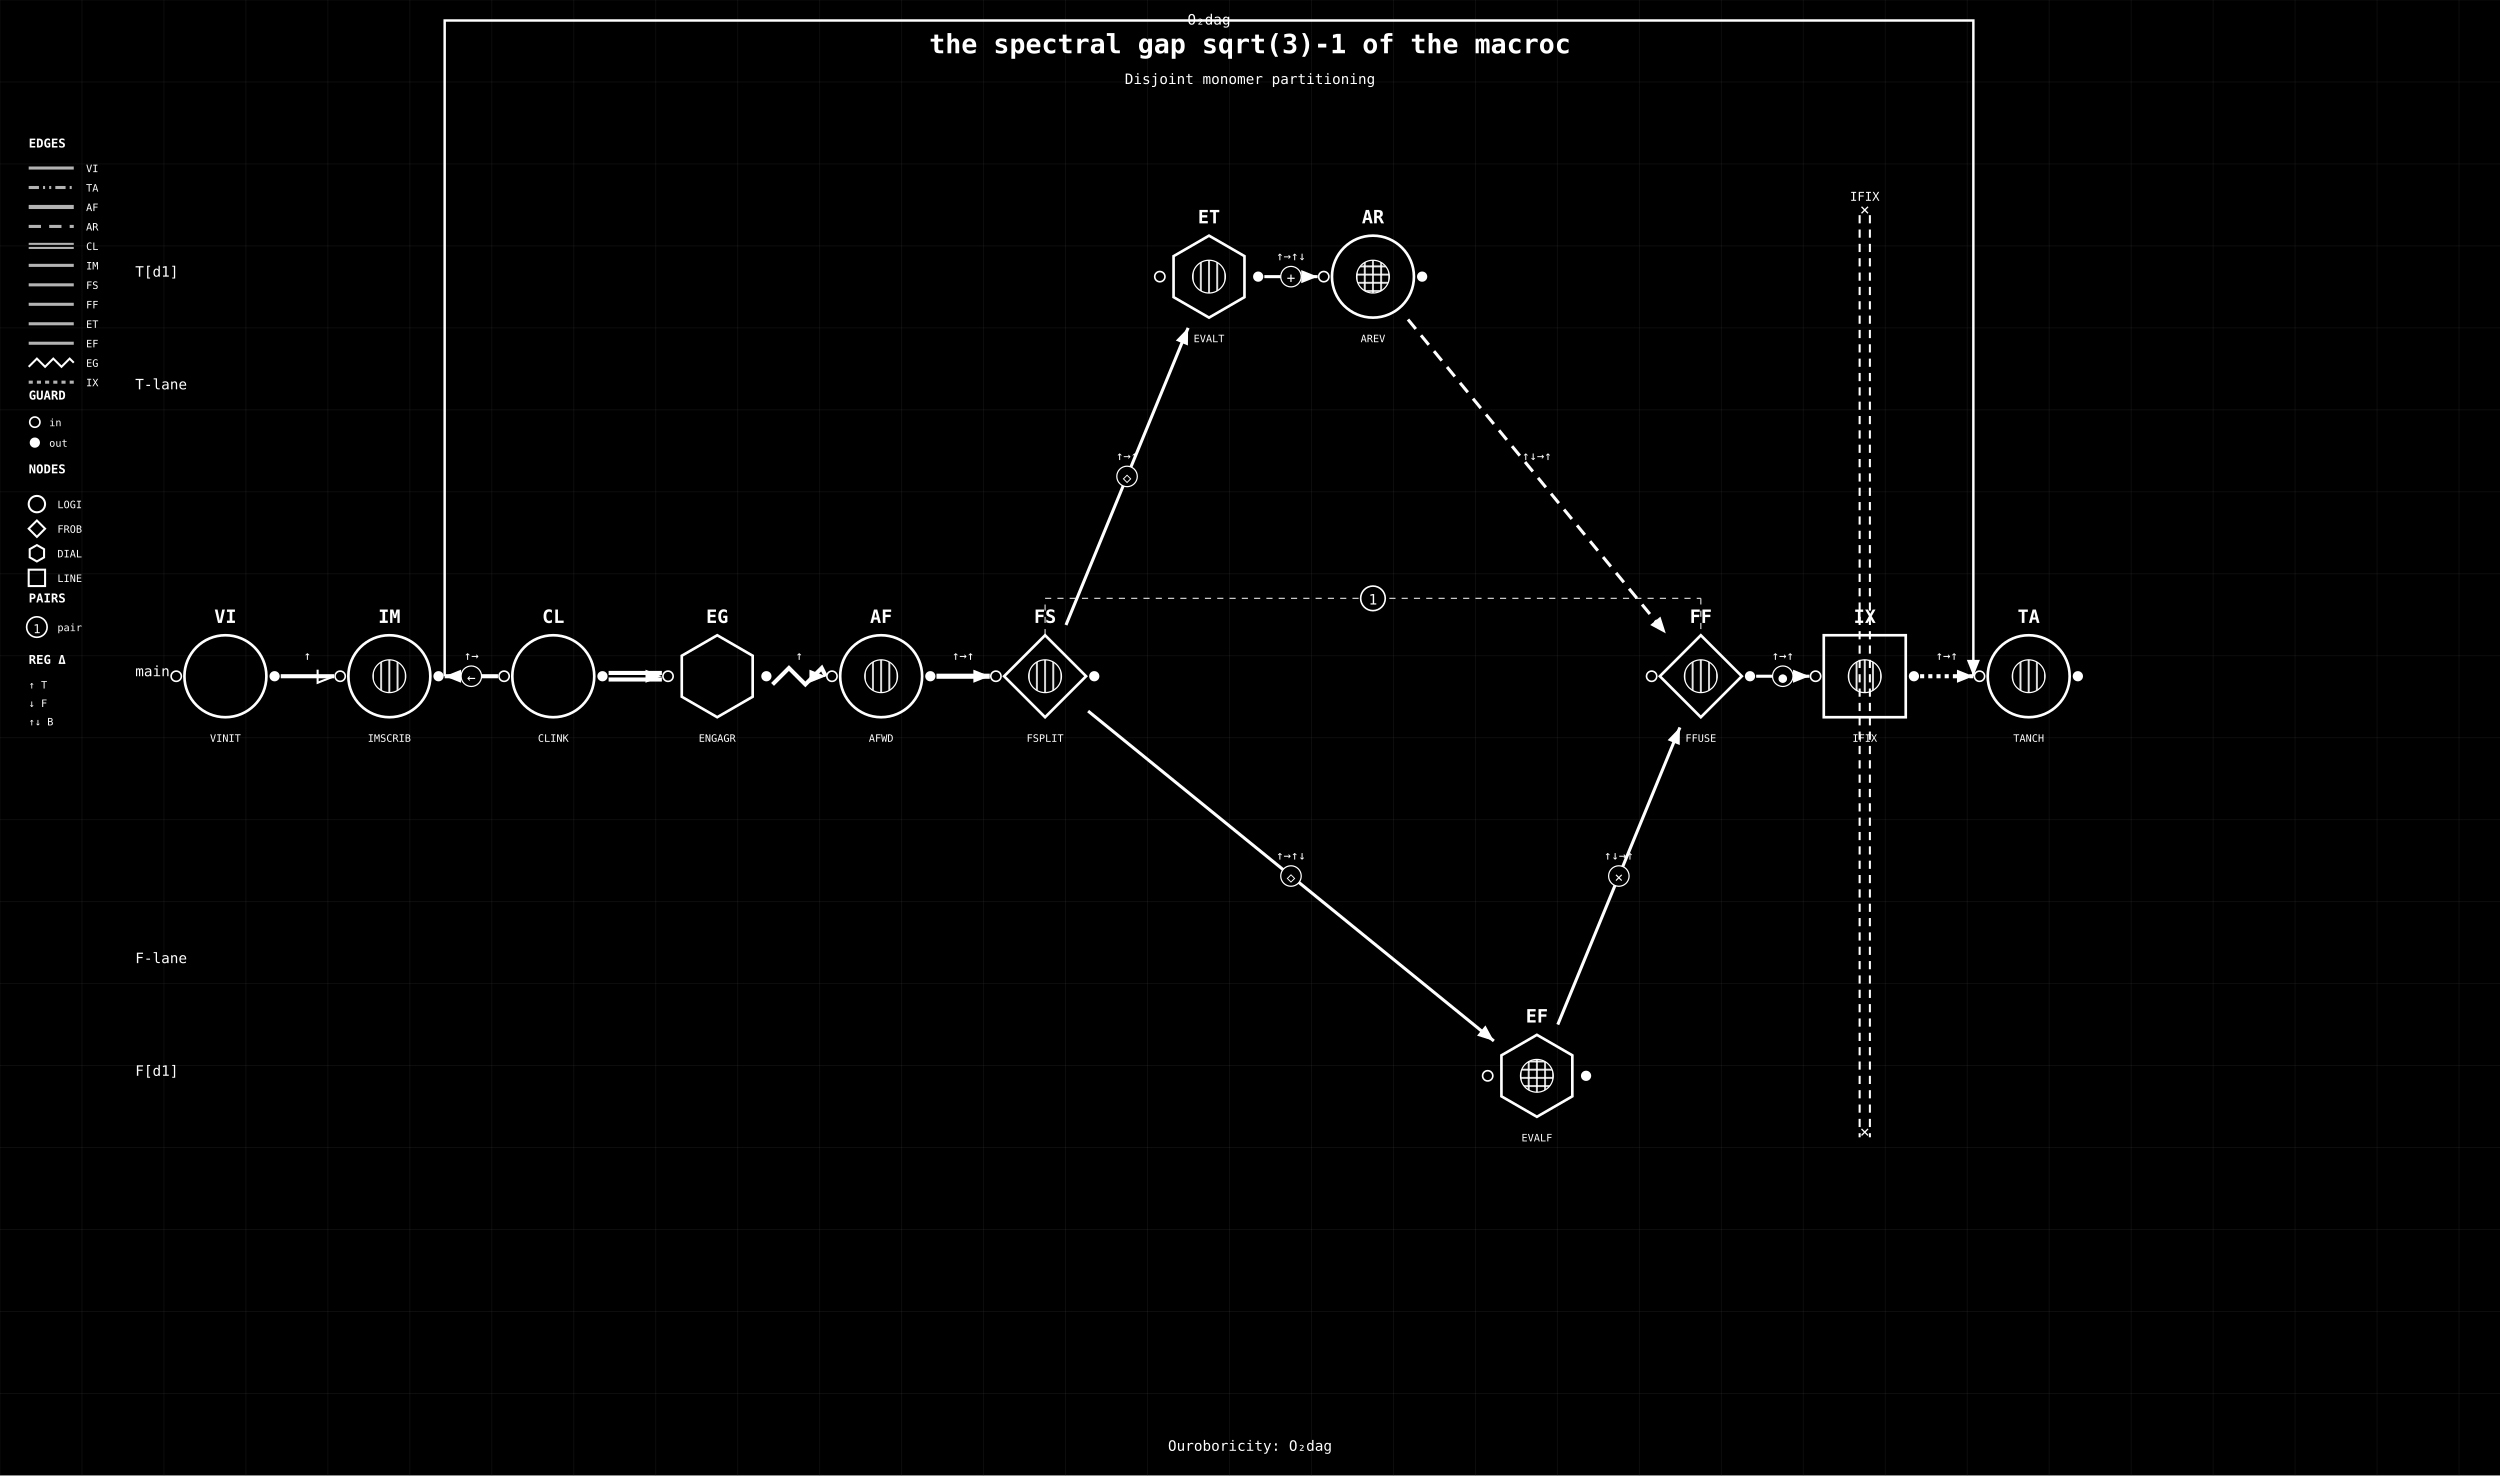
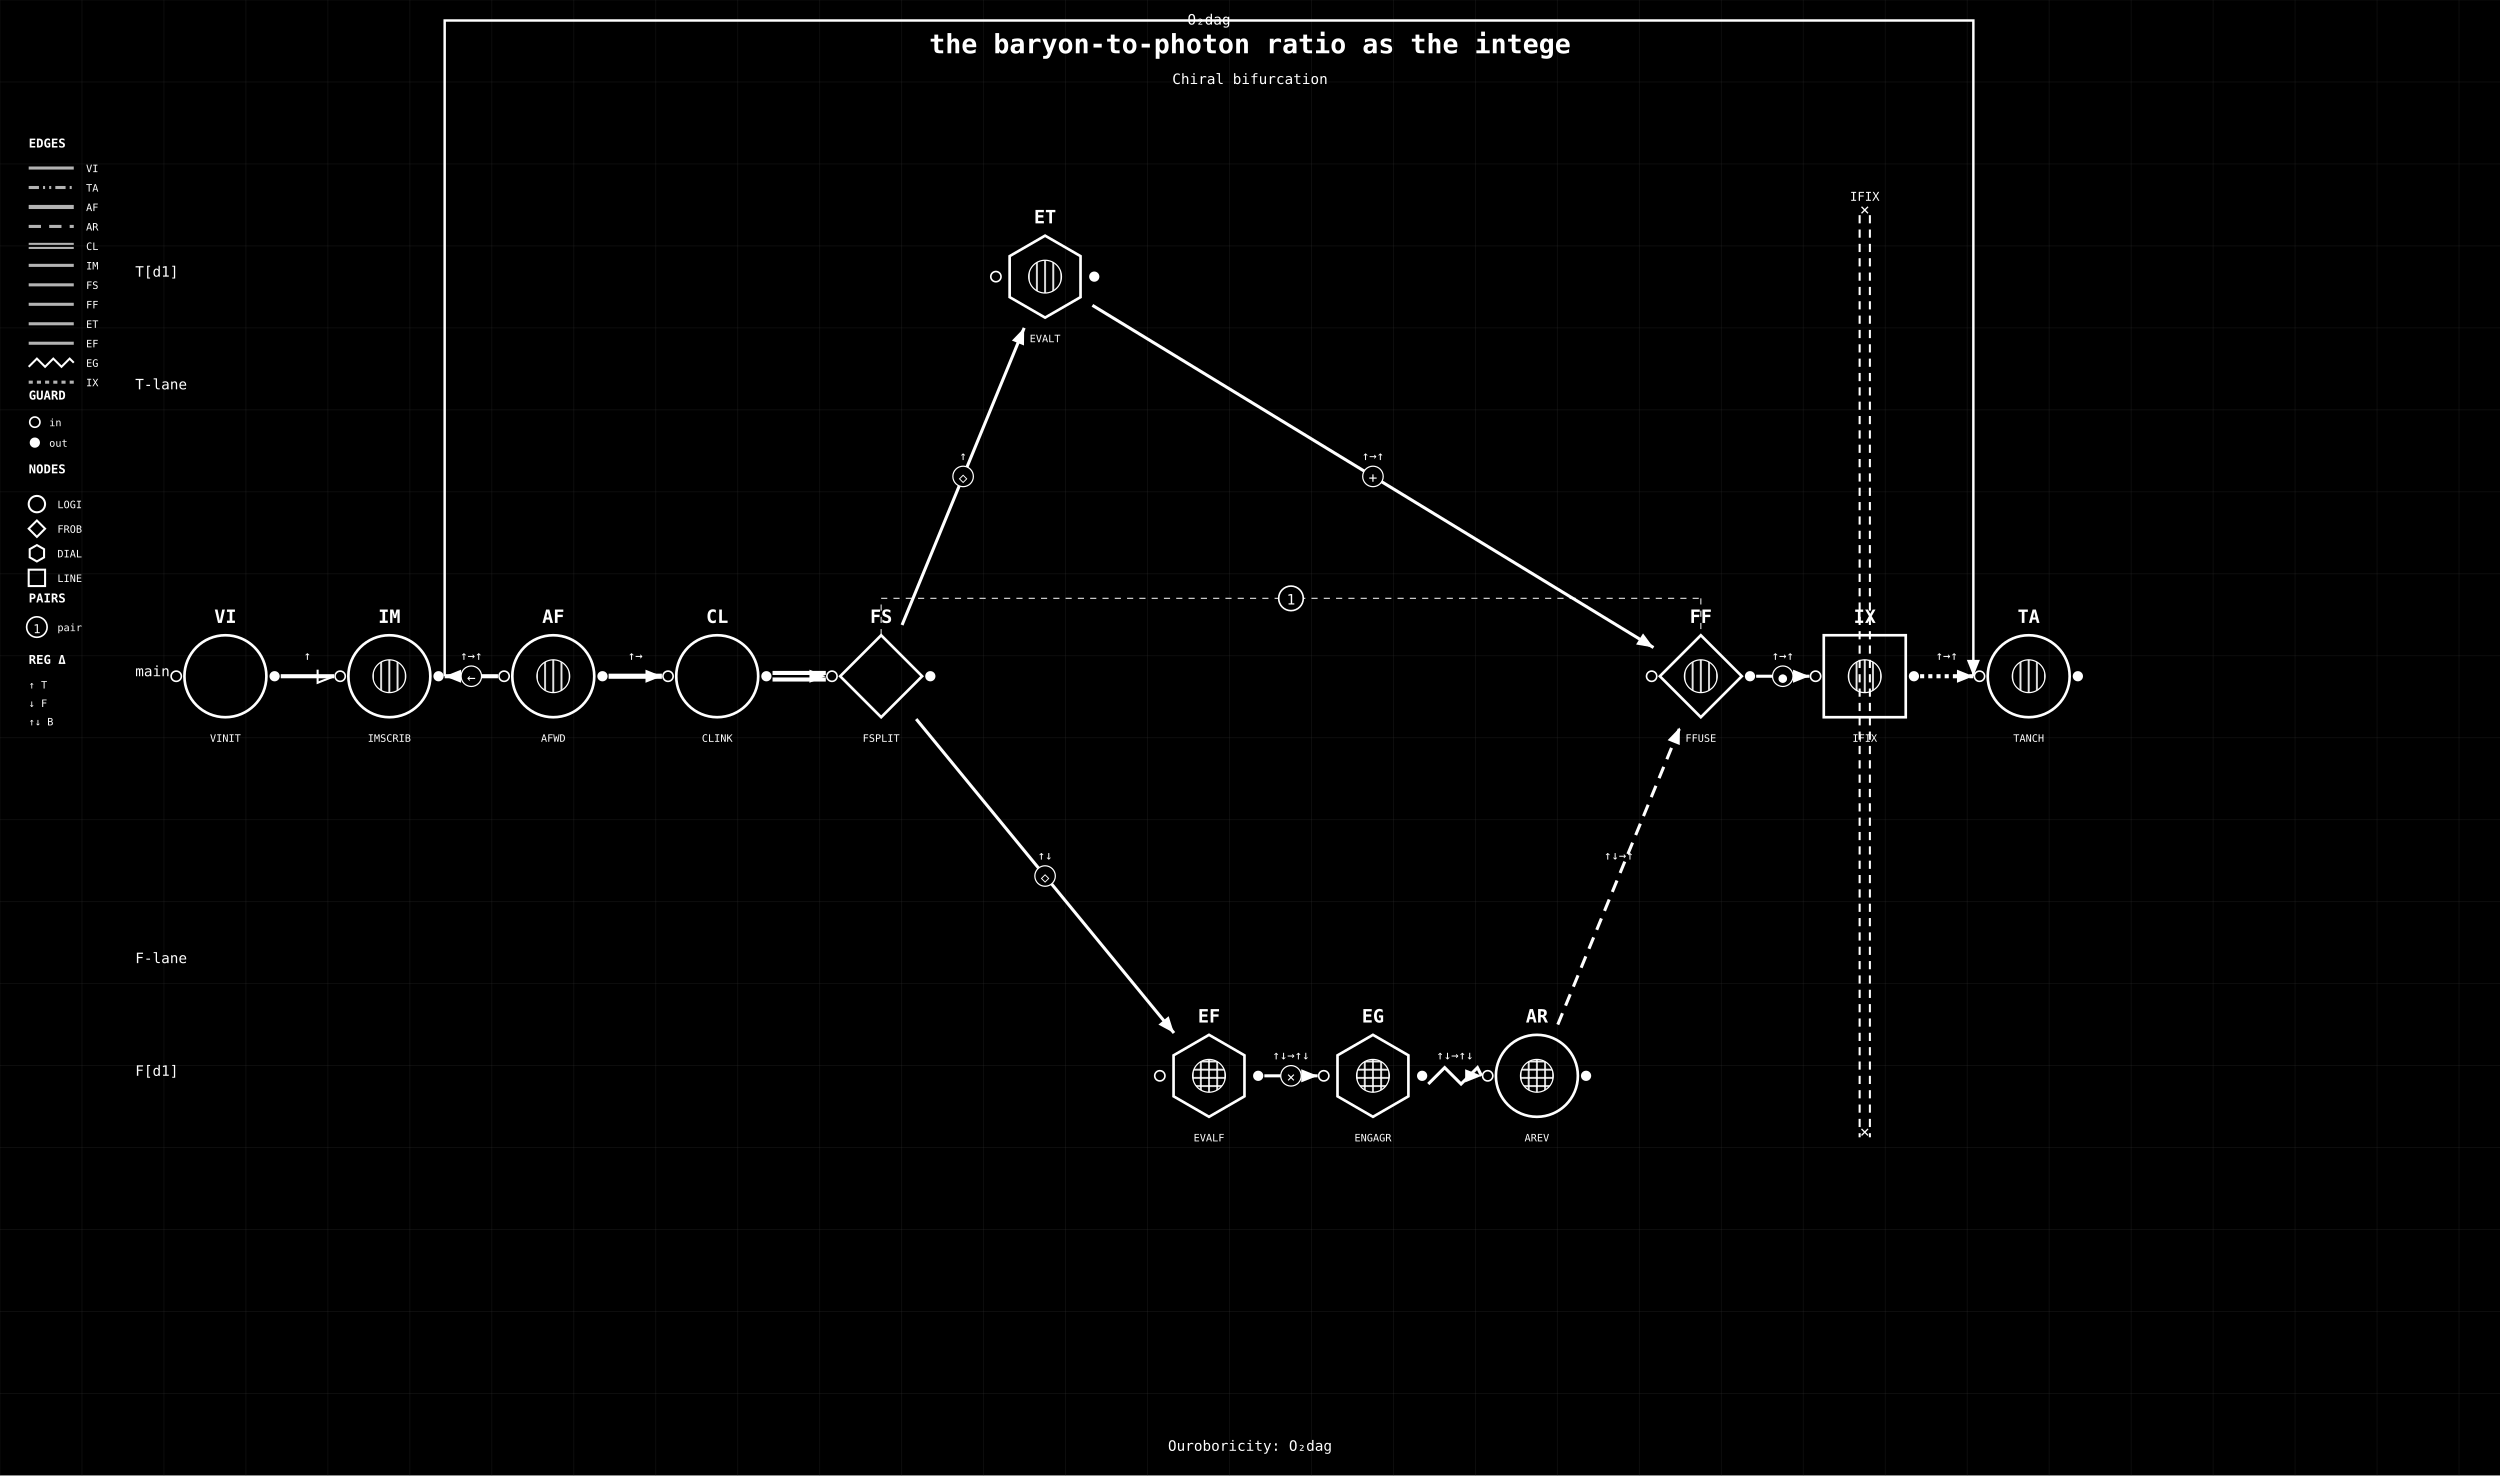
<svg xmlns="http://www.w3.org/2000/svg" viewBox="0 0 1220 720">
  <rect width="1220" height="720" fill="#000000" />
  <defs>
    <pattern id="hatch-T" width="4" height="4" patternUnits="userSpaceOnUse">
      <path d="M2,0 L2,4" stroke="#ffffff" stroke-width="0.8" />
    </pattern>
    <pattern id="hatch-F" width="4" height="4" patternUnits="userSpaceOnUse">
      <path d="M0,2 L4,2" stroke="#ffffff" stroke-width="0.8" />
    </pattern>
    <pattern id="hatch-B" width="4" height="4" patternUnits="userSpaceOnUse">
      <path d="M2,0 L2,4 M0,2 L4,2" stroke="#ffffff" stroke-width="0.8" />
    </pattern>
  </defs>
  <line x1="0.0" y1="0.0" x2="0.0" y2="720.0" stroke="#333333" stroke-width="0.4" opacity="0.3" />
  <line x1="40.0" y1="0.0" x2="40.0" y2="720.0" stroke="#333333" stroke-width="0.4" opacity="0.3" />
  <line x1="80.0" y1="0.0" x2="80.0" y2="720.0" stroke="#333333" stroke-width="0.4" opacity="0.3" />
  <line x1="120.0" y1="0.0" x2="120.0" y2="720.0" stroke="#333333" stroke-width="0.4" opacity="0.3" />
  <line x1="160.0" y1="0.0" x2="160.0" y2="720.0" stroke="#333333" stroke-width="0.4" opacity="0.3" />
  <line x1="200.0" y1="0.0" x2="200.0" y2="720.0" stroke="#333333" stroke-width="0.4" opacity="0.3" />
  <line x1="240.0" y1="0.0" x2="240.0" y2="720.0" stroke="#333333" stroke-width="0.4" opacity="0.3" />
  <line x1="280.0" y1="0.0" x2="280.0" y2="720.0" stroke="#333333" stroke-width="0.4" opacity="0.3" />
  <line x1="320.0" y1="0.0" x2="320.0" y2="720.0" stroke="#333333" stroke-width="0.4" opacity="0.3" />
  <line x1="360.0" y1="0.0" x2="360.0" y2="720.0" stroke="#333333" stroke-width="0.4" opacity="0.3" />
  <line x1="400.0" y1="0.0" x2="400.0" y2="720.0" stroke="#333333" stroke-width="0.4" opacity="0.3" />
  <line x1="440.0" y1="0.0" x2="440.0" y2="720.0" stroke="#333333" stroke-width="0.4" opacity="0.3" />
  <line x1="480.0" y1="0.0" x2="480.0" y2="720.0" stroke="#333333" stroke-width="0.4" opacity="0.3" />
  <line x1="520.0" y1="0.0" x2="520.0" y2="720.0" stroke="#333333" stroke-width="0.4" opacity="0.3" />
  <line x1="560.0" y1="0.0" x2="560.0" y2="720.0" stroke="#333333" stroke-width="0.4" opacity="0.3" />
  <line x1="600.0" y1="0.0" x2="600.0" y2="720.0" stroke="#333333" stroke-width="0.4" opacity="0.3" />
  <line x1="640.0" y1="0.0" x2="640.0" y2="720.0" stroke="#333333" stroke-width="0.4" opacity="0.3" />
  <line x1="680.0" y1="0.0" x2="680.0" y2="720.0" stroke="#333333" stroke-width="0.4" opacity="0.3" />
  <line x1="720.0" y1="0.0" x2="720.0" y2="720.0" stroke="#333333" stroke-width="0.4" opacity="0.3" />
  <line x1="760.0" y1="0.0" x2="760.0" y2="720.0" stroke="#333333" stroke-width="0.4" opacity="0.3" />
  <line x1="800.0" y1="0.0" x2="800.0" y2="720.0" stroke="#333333" stroke-width="0.4" opacity="0.3" />
  <line x1="840.0" y1="0.0" x2="840.0" y2="720.0" stroke="#333333" stroke-width="0.4" opacity="0.3" />
  <line x1="880.0" y1="0.0" x2="880.0" y2="720.0" stroke="#333333" stroke-width="0.4" opacity="0.3" />
  <line x1="920.0" y1="0.0" x2="920.0" y2="720.0" stroke="#333333" stroke-width="0.4" opacity="0.3" />
  <line x1="960.0" y1="0.0" x2="960.0" y2="720.0" stroke="#333333" stroke-width="0.4" opacity="0.3" />
  <line x1="1000.0" y1="0.0" x2="1000.0" y2="720.0" stroke="#333333" stroke-width="0.4" opacity="0.3" />
  <line x1="1040.0" y1="0.0" x2="1040.0" y2="720.0" stroke="#333333" stroke-width="0.4" opacity="0.3" />
  <line x1="1080.0" y1="0.0" x2="1080.0" y2="720.0" stroke="#333333" stroke-width="0.4" opacity="0.3" />
  <line x1="1120.0" y1="0.0" x2="1120.0" y2="720.0" stroke="#333333" stroke-width="0.4" opacity="0.3" />
  <line x1="1160.0" y1="0.0" x2="1160.0" y2="720.0" stroke="#333333" stroke-width="0.4" opacity="0.3" />
  <line x1="1200.0" y1="0.0" x2="1200.0" y2="720.0" stroke="#333333" stroke-width="0.4" opacity="0.3" />
  <line x1="0.0" y1="0.0" x2="1220.0" y2="0.0" stroke="#333333" stroke-width="0.4" opacity="0.3" />
  <line x1="0.0" y1="40.0" x2="1220.0" y2="40.0" stroke="#333333" stroke-width="0.4" opacity="0.3" />
  <line x1="0.0" y1="80.0" x2="1220.0" y2="80.0" stroke="#333333" stroke-width="0.4" opacity="0.3" />
  <line x1="0.0" y1="120.0" x2="1220.0" y2="120.0" stroke="#333333" stroke-width="0.4" opacity="0.3" />
  <line x1="0.0" y1="160.0" x2="1220.0" y2="160.0" stroke="#333333" stroke-width="0.4" opacity="0.3" />
  <line x1="0.0" y1="200.0" x2="1220.0" y2="200.0" stroke="#333333" stroke-width="0.4" opacity="0.3" />
  <line x1="0.0" y1="240.0" x2="1220.0" y2="240.0" stroke="#333333" stroke-width="0.4" opacity="0.3" />
  <line x1="0.0" y1="280.0" x2="1220.0" y2="280.0" stroke="#333333" stroke-width="0.4" opacity="0.3" />
  <line x1="0.0" y1="320.0" x2="1220.0" y2="320.0" stroke="#333333" stroke-width="0.4" opacity="0.3" />
  <line x1="0.0" y1="360.0" x2="1220.0" y2="360.0" stroke="#333333" stroke-width="0.4" opacity="0.3" />
  <line x1="0.0" y1="400.0" x2="1220.0" y2="400.0" stroke="#333333" stroke-width="0.4" opacity="0.3" />
  <line x1="0.0" y1="440.0" x2="1220.0" y2="440.0" stroke="#333333" stroke-width="0.4" opacity="0.3" />
  <line x1="0.0" y1="480.0" x2="1220.0" y2="480.0" stroke="#333333" stroke-width="0.4" opacity="0.3" />
  <line x1="0.0" y1="520.0" x2="1220.0" y2="520.0" stroke="#333333" stroke-width="0.4" opacity="0.3" />
  <line x1="0.0" y1="560.0" x2="1220.0" y2="560.0" stroke="#333333" stroke-width="0.4" opacity="0.3" />
  <line x1="0.0" y1="600.0" x2="1220.0" y2="600.0" stroke="#333333" stroke-width="0.4" opacity="0.3" />
  <line x1="0.0" y1="640.0" x2="1220.0" y2="640.0" stroke="#333333" stroke-width="0.4" opacity="0.3" />
  <line x1="0.0" y1="680.0" x2="1220.0" y2="680.0" stroke="#333333" stroke-width="0.4" opacity="0.3" />
-   <text x="610.0" y="26.0" fill="#ffffff" font-size="13" text-anchor="middle" font-family="monospace" font-weight="bold">the spectral gap sqrt(3)-1 of the macroc</text>
-   <text x="610.0" y="41.0" fill="#ffffff" font-size="7" text-anchor="middle" font-family="monospace">Disjoint monomer partitioning</text>
+   <text x="610.0" y="26.0" fill="#ffffff" font-size="13" text-anchor="middle" font-family="monospace" font-weight="bold">the baryon-to-photon ratio as the intege</text>
+   <text x="610.0" y="41.0" fill="#ffffff" font-size="7" text-anchor="middle" font-family="monospace">Chiral bifurcation</text>
  <text x="66.0" y="190.0" fill="#ffffff" font-size="7" text-anchor="start" font-family="monospace">T-lane</text>
  <text x="66.0" y="135.0" fill="#ffffff" font-size="7" text-anchor="start" font-family="monospace">T[d1]</text>
  <text x="66.0" y="470.0" fill="#ffffff" font-size="7" text-anchor="start" font-family="monospace">F-lane</text>
  <text x="66.0" y="525.0" fill="#ffffff" font-size="7" text-anchor="start" font-family="monospace">F[d1]</text>
  <text x="66.0" y="330.0" fill="#ffffff" font-size="7" text-anchor="start" font-family="monospace">main</text>
  <line x1="907.5" y1="105.0" x2="907.5" y2="555.0" stroke="#ffffff" stroke-width="1.0" opacity="1.0" stroke-dasharray="4,3" />
  <line x1="912.5" y1="105.0" x2="912.5" y2="555.0" stroke="#ffffff" stroke-width="1.0" opacity="1.0" stroke-dasharray="4,3" />
  <text x="910.0" y="105.0" fill="#ffffff" font-size="8" text-anchor="middle" font-family="monospace">×</text>
  <text x="910.0" y="555.0" fill="#ffffff" font-size="8" text-anchor="middle" font-family="monospace">×</text>
  <text x="910.0" y="98.0" fill="#ffffff" font-size="6" text-anchor="middle" font-family="monospace">IFIX</text>
-   <line x1="510.0" y1="310.0" x2="510.0" y2="292.0" stroke="#ffffff" stroke-width="0.6" opacity="0.8" stroke-dasharray="3,3" />
-   <line x1="510.0" y1="292.0" x2="830.0" y2="292.0" stroke="#ffffff" stroke-width="0.6" opacity="0.8" stroke-dasharray="3,3" />
+   <line x1="430.0" y1="310.0" x2="430.0" y2="292.0" stroke="#ffffff" stroke-width="0.6" opacity="0.8" stroke-dasharray="3,3" />
+   <line x1="430.0" y1="292.0" x2="830.0" y2="292.0" stroke="#ffffff" stroke-width="0.6" opacity="0.8" stroke-dasharray="3,3" />
  <line x1="830.0" y1="292.0" x2="830.0" y2="310.0" stroke="#ffffff" stroke-width="0.6" opacity="0.8" stroke-dasharray="3,3" />
-   <circle cx="670.0" cy="292.0" r="6" fill="#000000" stroke="#ffffff" stroke-width="0.8" />
-   <text x="670.0" y="295.0" fill="#ffffff" font-size="7" text-anchor="middle" font-family="monospace">1</text>
-   <line x1="520.2" y1="305.0" x2="579.8" y2="160.0" stroke="#ffffff" stroke-width="1.5" opacity="1.0" />
-   <polygon points="579.8,160.0 579.7,168.6 573.8,166.2" fill="#ffffff" />
-   <circle cx="550.0" cy="232.5" r="5" fill="#000000" stroke="#ffffff" stroke-width="0.6" />
-   <text x="550.0" y="235.5" fill="#ffffff" font-size="7" text-anchor="middle" font-family="monospace">◇</text>
-   <text x="550.0" y="224.5" fill="#ffffff" font-size="6" text-anchor="middle" font-family="monospace">↑→↑</text>
-   <line x1="617.0" y1="135.0" x2="643.0" y2="135.0" stroke="#ffffff" stroke-width="1.5" opacity="1.0" />
-   <polygon points="643.0,135.0 635.0,138.2 635.0,131.8" fill="#ffffff" />
-   <circle cx="630.0" cy="135.0" r="5" fill="#000000" stroke="#ffffff" stroke-width="0.6" />
-   <text x="630.0" y="138.0" fill="#ffffff" font-size="7" text-anchor="middle" font-family="monospace">+</text>
-   <text x="630.0" y="127.0" fill="#ffffff" font-size="6" text-anchor="middle" font-family="monospace">↑→↑↓</text>
-   <line x1="687.1" y1="155.9" x2="812.9" y2="309.1" stroke="#ffffff" stroke-width="1.5" opacity="1.0" stroke-dasharray="6,4" />
-   <polygon points="812.9,309.1 805.3,305.0 810.3,300.9" fill="#ffffff" />
-   <text x="750.0" y="224.5" fill="#ffffff" font-size="6" text-anchor="middle" font-family="monospace">↑↓→↑</text>
-   <line x1="531.0" y1="347.0" x2="729.0" y2="508.0" stroke="#ffffff" stroke-width="1.5" opacity="1.0" />
-   <polygon points="729.0,508.0 720.8,505.4 724.9,500.4" fill="#ffffff" />
-   <circle cx="630.0" cy="427.5" r="5" fill="#000000" stroke="#ffffff" stroke-width="0.6" />
-   <text x="630.0" y="430.5" fill="#ffffff" font-size="7" text-anchor="middle" font-family="monospace">◇</text>
-   <text x="630.0" y="419.5" fill="#ffffff" font-size="6" text-anchor="middle" font-family="monospace">↑→↑↓</text>
-   <line x1="760.2" y1="500.0" x2="819.8" y2="355.0" stroke="#ffffff" stroke-width="1.5" opacity="1.0" />
+   <circle cx="630.0" cy="292.0" r="6" fill="#000000" stroke="#ffffff" stroke-width="0.8" />
+   <text x="630.0" y="295.0" fill="#ffffff" font-size="7" text-anchor="middle" font-family="monospace">1</text>
+   <line x1="440.2" y1="305.0" x2="499.8" y2="160.0" stroke="#ffffff" stroke-width="1.5" opacity="1.0" />
+   <polygon points="499.8,160.0 499.7,168.6 493.8,166.2" fill="#ffffff" />
+   <circle cx="470.0" cy="232.5" r="5" fill="#000000" stroke="#ffffff" stroke-width="0.6" />
+   <text x="470.0" y="235.5" fill="#ffffff" font-size="7" text-anchor="middle" font-family="monospace">◇</text>
+   <text x="470.0" y="224.5" fill="#ffffff" font-size="6" text-anchor="middle" font-family="monospace">↑</text>
+   <line x1="533.1" y1="149.0" x2="806.9" y2="316.0" stroke="#ffffff" stroke-width="1.5" opacity="1.0" />
+   <polygon points="806.9,316.0 798.4,314.5 801.8,309.1" fill="#ffffff" />
+   <circle cx="670.0" cy="232.5" r="5" fill="#000000" stroke="#ffffff" stroke-width="0.6" />
+   <text x="670.0" y="235.5" fill="#ffffff" font-size="7" text-anchor="middle" font-family="monospace">+</text>
+   <text x="670.0" y="224.5" fill="#ffffff" font-size="6" text-anchor="middle" font-family="monospace">↑→↑</text>
+   <line x1="447.1" y1="350.9" x2="572.9" y2="504.1" stroke="#ffffff" stroke-width="1.5" opacity="1.0" />
+   <polygon points="572.9,504.1 565.3,500.0 570.3,495.9" fill="#ffffff" />
+   <circle cx="510.0" cy="427.5" r="5" fill="#000000" stroke="#ffffff" stroke-width="0.6" />
+   <text x="510.0" y="430.5" fill="#ffffff" font-size="7" text-anchor="middle" font-family="monospace">◇</text>
+   <text x="510.0" y="419.5" fill="#ffffff" font-size="6" text-anchor="middle" font-family="monospace">↑↓</text>
+   <line x1="617.0" y1="525.0" x2="643.0" y2="525.0" stroke="#ffffff" stroke-width="1.5" opacity="1.0" />
+   <polygon points="643.0,525.0 635.0,528.2 635.0,521.8" fill="#ffffff" />
+   <circle cx="630.0" cy="525.0" r="5" fill="#000000" stroke="#ffffff" stroke-width="0.6" />
+   <text x="630.0" y="528.0" fill="#ffffff" font-size="7" text-anchor="middle" font-family="monospace">×</text>
+   <text x="630.0" y="517.0" fill="#ffffff" font-size="6" text-anchor="middle" font-family="monospace">↑↓→↑↓</text>
+   <polyline points="697.0,529.0 705.0,521.0 713.0,529.0 721.0,521.0 723.0,525.0" fill="none" stroke="#ffffff" stroke-width="1.5" />
+   <polygon points="723.0,525.0 715.0,528.2 715.0,521.8" fill="#ffffff" />
+   <text x="710.0" y="517.0" fill="#ffffff" font-size="6" text-anchor="middle" font-family="monospace">↑↓→↑↓</text>
+   <line x1="760.2" y1="500.0" x2="819.8" y2="355.0" stroke="#ffffff" stroke-width="1.5" opacity="1.0" stroke-dasharray="6,4" />
  <polygon points="819.8,355.0 819.7,363.6 813.8,361.2" fill="#ffffff" />
-   <circle cx="790.0" cy="427.5" r="5" fill="#000000" stroke="#ffffff" stroke-width="0.6" />
-   <text x="790.0" y="430.5" fill="#ffffff" font-size="7" text-anchor="middle" font-family="monospace">×</text>
  <text x="790.0" y="419.5" fill="#ffffff" font-size="6" text-anchor="middle" font-family="monospace">↑↓→↑</text>
  <line x1="137.0" y1="330.0" x2="163.0" y2="330.0" stroke="#ffffff" stroke-width="2.0" opacity="1.0" />
  <polyline points="163.0,330.0 155.0,333.2 155.0,326.8" fill="none" stroke="#ffffff" stroke-width="1.0" />
  <text x="150.0" y="322.0" fill="#ffffff" font-size="6" text-anchor="middle" font-family="monospace">↑</text>
  <line x1="217.0" y1="330.0" x2="243.0" y2="330.0" stroke="#ffffff" stroke-width="2.0" opacity="1.0" />
  <polygon points="217.0,330.0 225.0,326.8 225.0,333.2" fill="#ffffff" />
  <circle cx="230.0" cy="330.0" r="5" fill="#000000" stroke="#ffffff" stroke-width="0.6" />
  <text x="230.0" y="333.0" fill="#ffffff" font-size="7" text-anchor="middle" font-family="monospace">←</text>
-   <text x="230.0" y="322.0" fill="#ffffff" font-size="6" text-anchor="middle" font-family="monospace">↑→</text>
-   <line x1="297.0" y1="328.4" x2="323.0" y2="328.4" stroke="#ffffff" stroke-width="2.0" opacity="1.0" />
-   <line x1="297.0" y1="331.6" x2="323.0" y2="331.6" stroke="#ffffff" stroke-width="2.0" opacity="1.0" />
+   <text x="230.0" y="322.0" fill="#ffffff" font-size="6" text-anchor="middle" font-family="monospace">↑→↑</text>
+   <line x1="297.0" y1="330.0" x2="323.0" y2="330.0" stroke="#ffffff" stroke-width="2.5" opacity="1.0" />
  <polygon points="323.0,330.0 315.0,333.2 315.0,326.8" fill="#ffffff" />
-   <polyline points="377.0,334.0 385.0,326.0 393.0,334.0 401.0,326.0 403.0,330.0" fill="none" stroke="#ffffff" stroke-width="2.0" />
+   <text x="310.0" y="322.0" fill="#ffffff" font-size="6" text-anchor="middle" font-family="monospace">↑→</text>
+   <line x1="377.0" y1="328.4" x2="403.0" y2="328.4" stroke="#ffffff" stroke-width="2.0" opacity="1.0" />
+   <line x1="377.0" y1="331.6" x2="403.0" y2="331.6" stroke="#ffffff" stroke-width="2.0" opacity="1.0" />
  <polygon points="403.0,330.0 395.0,333.2 395.0,326.8" fill="#ffffff" />
-   <text x="390.0" y="322.0" fill="#ffffff" font-size="6" text-anchor="middle" font-family="monospace">↑</text>
-   <line x1="457.0" y1="330.0" x2="483.0" y2="330.0" stroke="#ffffff" stroke-width="2.5" opacity="1.0" />
-   <polygon points="483.0,330.0 475.0,333.2 475.0,326.8" fill="#ffffff" />
-   <text x="470.0" y="322.0" fill="#ffffff" font-size="6" text-anchor="middle" font-family="monospace">↑→↑</text>
  <line x1="937.0" y1="330.0" x2="963.0" y2="330.0" stroke="#ffffff" stroke-width="2.0" opacity="1.0" stroke-dasharray="2,2" />
  <polygon points="963.0,330.0 955.0,333.2 955.0,326.8" fill="#ffffff" />
  <text x="950.0" y="322.0" fill="#ffffff" font-size="6" text-anchor="middle" font-family="monospace">↑→↑</text>
  <line x1="857.0" y1="330.0" x2="883.0" y2="330.0" stroke="#ffffff" stroke-width="1.5" opacity="1.0" />
  <polygon points="883.0,330.0 875.0,333.2 875.0,326.8" fill="#ffffff" />
  <circle cx="870.0" cy="330.0" r="5" fill="#000000" stroke="#ffffff" stroke-width="0.6" />
  <text x="870.0" y="333.0" fill="#ffffff" font-size="7" text-anchor="middle" font-family="monospace">●</text>
  <text x="870.0" y="322.0" fill="#ffffff" font-size="6" text-anchor="middle" font-family="monospace">↑→↑</text>
  <circle fill="none" stroke="#ffffff" stroke-width="1.3" cx="110.0" cy="330.0" r="20.0" />
  <circle cx="86.0" cy="330.0" r="2.5" fill="#000000" stroke="#ffffff" stroke-width="0.8" />
  <circle cx="134.0" cy="330.0" r="2.5" fill="#ffffff" />
  <text x="110.0" y="304.0" fill="#ffffff" font-size="9" text-anchor="middle" font-family="monospace" font-weight="bold">VI</text>
  <text x="110.0" y="362.0" fill="#ffffff" font-size="5" text-anchor="middle" font-family="monospace">VINIT</text>
  <circle fill="none" stroke="#ffffff" stroke-width="1.3" cx="190.0" cy="330.0" r="20.0" />
  <circle cx="190.0" cy="330.0" r="8" fill="url(#hatch-T)" stroke="#ffffff" stroke-width="0.6" />
  <circle cx="166.0" cy="330.0" r="2.5" fill="#000000" stroke="#ffffff" stroke-width="0.8" />
  <circle cx="214.0" cy="330.0" r="2.5" fill="#ffffff" />
  <text x="190.0" y="304.0" fill="#ffffff" font-size="9" text-anchor="middle" font-family="monospace" font-weight="bold">IM</text>
  <text x="190.0" y="362.0" fill="#ffffff" font-size="5" text-anchor="middle" font-family="monospace">IMSCRIB</text>
  <circle fill="none" stroke="#ffffff" stroke-width="1.3" cx="270.0" cy="330.0" r="20.0" />
+   <circle cx="270.0" cy="330.0" r="8" fill="url(#hatch-T)" stroke="#ffffff" stroke-width="0.6" />
  <circle cx="246.0" cy="330.0" r="2.5" fill="#000000" stroke="#ffffff" stroke-width="0.8" />
  <circle cx="294.0" cy="330.0" r="2.5" fill="#ffffff" />
-   <text x="270.0" y="304.0" fill="#ffffff" font-size="9" text-anchor="middle" font-family="monospace" font-weight="bold">CL</text>
-   <text x="270.0" y="362.0" fill="#ffffff" font-size="5" text-anchor="middle" font-family="monospace">CLINK</text>
-   <polygon fill="none" stroke="#ffffff" stroke-width="1.3" points="367.3,340.0 350.0,350.0 332.7,340.0 332.7,320.0 350.0,310.0 367.3,320.0" />
+   <text x="270.0" y="304.0" fill="#ffffff" font-size="9" text-anchor="middle" font-family="monospace" font-weight="bold">AF</text>
+   <text x="270.0" y="362.0" fill="#ffffff" font-size="5" text-anchor="middle" font-family="monospace">AFWD</text>
+   <circle fill="none" stroke="#ffffff" stroke-width="1.3" cx="350.0" cy="330.0" r="20.0" />
  <circle cx="326.0" cy="330.0" r="2.5" fill="#000000" stroke="#ffffff" stroke-width="0.8" />
  <circle cx="374.0" cy="330.0" r="2.5" fill="#ffffff" />
-   <text x="350.0" y="304.0" fill="#ffffff" font-size="9" text-anchor="middle" font-family="monospace" font-weight="bold">EG</text>
-   <text x="350.0" y="362.0" fill="#ffffff" font-size="5" text-anchor="middle" font-family="monospace">ENGAGR</text>
-   <circle fill="none" stroke="#ffffff" stroke-width="1.3" cx="430.0" cy="330.0" r="20.0" />
-   <circle cx="430.0" cy="330.0" r="8" fill="url(#hatch-T)" stroke="#ffffff" stroke-width="0.6" />
+   <text x="350.0" y="304.0" fill="#ffffff" font-size="9" text-anchor="middle" font-family="monospace" font-weight="bold">CL</text>
+   <text x="350.0" y="362.0" fill="#ffffff" font-size="5" text-anchor="middle" font-family="monospace">CLINK</text>
+   <polygon fill="none" stroke="#ffffff" stroke-width="1.3" points="430.0,310.0 450.0,330 430.0,350.0 410.0,330" />
  <circle cx="406.0" cy="330.0" r="2.5" fill="#000000" stroke="#ffffff" stroke-width="0.8" />
  <circle cx="454.0" cy="330.0" r="2.5" fill="#ffffff" />
-   <text x="430.0" y="304.0" fill="#ffffff" font-size="9" text-anchor="middle" font-family="monospace" font-weight="bold">AF</text>
-   <text x="430.0" y="362.0" fill="#ffffff" font-size="5" text-anchor="middle" font-family="monospace">AFWD</text>
-   <polygon fill="none" stroke="#ffffff" stroke-width="1.3" points="510.0,310.0 530.0,330 510.0,350.0 490.0,330" />
-   <circle cx="510.0" cy="330.0" r="8" fill="url(#hatch-T)" stroke="#ffffff" stroke-width="0.6" />
-   <circle cx="486.0" cy="330.0" r="2.5" fill="#000000" stroke="#ffffff" stroke-width="0.8" />
-   <circle cx="534.0" cy="330.0" r="2.5" fill="#ffffff" />
-   <text x="510.0" y="304.0" fill="#ffffff" font-size="9" text-anchor="middle" font-family="monospace" font-weight="bold">FS</text>
-   <text x="510.0" y="362.0" fill="#ffffff" font-size="5" text-anchor="middle" font-family="monospace">FSPLIT</text>
-   <polygon fill="none" stroke="#ffffff" stroke-width="1.3" points="607.3,145.0 590.0,155.0 572.7,145.0 572.7,125.0 590.0,115.0 607.3,125.0" />
-   <circle cx="590.0" cy="135.0" r="8" fill="url(#hatch-T)" stroke="#ffffff" stroke-width="0.6" />
-   <circle cx="566.0" cy="135.0" r="2.5" fill="#000000" stroke="#ffffff" stroke-width="0.8" />
-   <circle cx="614.0" cy="135.0" r="2.5" fill="#ffffff" />
-   <text x="590.0" y="109.0" fill="#ffffff" font-size="9" text-anchor="middle" font-family="monospace" font-weight="bold">ET</text>
-   <text x="590.0" y="167.0" fill="#ffffff" font-size="5" text-anchor="middle" font-family="monospace">EVALT</text>
-   <circle fill="none" stroke="#ffffff" stroke-width="1.3" cx="670.0" cy="135.0" r="20.0" />
-   <circle cx="670.0" cy="135.0" r="8" fill="url(#hatch-B)" stroke="#ffffff" stroke-width="0.6" />
-   <circle cx="646.0" cy="135.0" r="2.5" fill="#000000" stroke="#ffffff" stroke-width="0.8" />
-   <circle cx="694.0" cy="135.0" r="2.5" fill="#ffffff" />
-   <text x="670.0" y="109.0" fill="#ffffff" font-size="9" text-anchor="middle" font-family="monospace" font-weight="bold">AR</text>
-   <text x="670.0" y="167.0" fill="#ffffff" font-size="5" text-anchor="middle" font-family="monospace">AREV</text>
-   <polygon fill="none" stroke="#ffffff" stroke-width="1.3" points="767.3,535.0 750.0,545.0 732.7,535.0 732.7,515.0 750.0,505.0 767.3,515.0" />
+   <text x="430.0" y="304.0" fill="#ffffff" font-size="9" text-anchor="middle" font-family="monospace" font-weight="bold">FS</text>
+   <text x="430.0" y="362.0" fill="#ffffff" font-size="5" text-anchor="middle" font-family="monospace">FSPLIT</text>
+   <polygon fill="none" stroke="#ffffff" stroke-width="1.3" points="527.3,145.0 510.0,155.0 492.7,145.0 492.7,125.0 510.0,115.0 527.3,125.0" />
+   <circle cx="510.0" cy="135.0" r="8" fill="url(#hatch-T)" stroke="#ffffff" stroke-width="0.6" />
+   <circle cx="486.0" cy="135.0" r="2.5" fill="#000000" stroke="#ffffff" stroke-width="0.8" />
+   <circle cx="534.0" cy="135.0" r="2.5" fill="#ffffff" />
+   <text x="510.0" y="109.0" fill="#ffffff" font-size="9" text-anchor="middle" font-family="monospace" font-weight="bold">ET</text>
+   <text x="510.0" y="167.0" fill="#ffffff" font-size="5" text-anchor="middle" font-family="monospace">EVALT</text>
+   <polygon fill="none" stroke="#ffffff" stroke-width="1.3" points="607.3,535.0 590.0,545.0 572.7,535.0 572.7,515.0 590.0,505.0 607.3,515.0" />
+   <circle cx="590.0" cy="525.0" r="8" fill="url(#hatch-B)" stroke="#ffffff" stroke-width="0.6" />
+   <circle cx="566.0" cy="525.0" r="2.5" fill="#000000" stroke="#ffffff" stroke-width="0.8" />
+   <circle cx="614.0" cy="525.0" r="2.5" fill="#ffffff" />
+   <text x="590.0" y="499.0" fill="#ffffff" font-size="9" text-anchor="middle" font-family="monospace" font-weight="bold">EF</text>
+   <text x="590.0" y="557.0" fill="#ffffff" font-size="5" text-anchor="middle" font-family="monospace">EVALF</text>
+   <polygon fill="none" stroke="#ffffff" stroke-width="1.3" points="687.3,535.0 670.0,545.0 652.7,535.0 652.7,515.0 670.0,505.0 687.3,515.0" />
+   <circle cx="670.0" cy="525.0" r="8" fill="url(#hatch-B)" stroke="#ffffff" stroke-width="0.6" />
+   <circle cx="646.0" cy="525.0" r="2.5" fill="#000000" stroke="#ffffff" stroke-width="0.8" />
+   <circle cx="694.0" cy="525.0" r="2.5" fill="#ffffff" />
+   <text x="670.0" y="499.0" fill="#ffffff" font-size="9" text-anchor="middle" font-family="monospace" font-weight="bold">EG</text>
+   <text x="670.0" y="557.0" fill="#ffffff" font-size="5" text-anchor="middle" font-family="monospace">ENGAGR</text>
+   <circle fill="none" stroke="#ffffff" stroke-width="1.3" cx="750.0" cy="525.0" r="20.0" />
  <circle cx="750.0" cy="525.0" r="8" fill="url(#hatch-B)" stroke="#ffffff" stroke-width="0.6" />
  <circle cx="726.0" cy="525.0" r="2.5" fill="#000000" stroke="#ffffff" stroke-width="0.8" />
  <circle cx="774.0" cy="525.0" r="2.5" fill="#ffffff" />
-   <text x="750.0" y="499.0" fill="#ffffff" font-size="9" text-anchor="middle" font-family="monospace" font-weight="bold">EF</text>
-   <text x="750.0" y="557.0" fill="#ffffff" font-size="5" text-anchor="middle" font-family="monospace">EVALF</text>
+   <text x="750.0" y="499.0" fill="#ffffff" font-size="9" text-anchor="middle" font-family="monospace" font-weight="bold">AR</text>
+   <text x="750.0" y="557.0" fill="#ffffff" font-size="5" text-anchor="middle" font-family="monospace">AREV</text>
  <polygon fill="none" stroke="#ffffff" stroke-width="1.3" points="830.0,310.0 850.0,330 830.0,350.0 810.0,330" />
  <circle cx="830.0" cy="330.0" r="8" fill="url(#hatch-T)" stroke="#ffffff" stroke-width="0.6" />
  <circle cx="806.0" cy="330.0" r="2.5" fill="#000000" stroke="#ffffff" stroke-width="0.8" />
  <circle cx="854.0" cy="330.0" r="2.5" fill="#ffffff" />
  <text x="830.0" y="304.0" fill="#ffffff" font-size="9" text-anchor="middle" font-family="monospace" font-weight="bold">FF</text>
  <text x="830.0" y="362.0" fill="#ffffff" font-size="5" text-anchor="middle" font-family="monospace">FFUSE</text>
  <rect fill="none" stroke="#ffffff" stroke-width="1.3" x="890.0" y="310.0" width="40.0" height="40.0" />
  <circle cx="910.0" cy="330.0" r="8" fill="url(#hatch-T)" stroke="#ffffff" stroke-width="0.6" />
  <circle cx="886.0" cy="330.0" r="2.5" fill="#000000" stroke="#ffffff" stroke-width="0.8" />
  <circle cx="934.0" cy="330.0" r="2.5" fill="#ffffff" />
  <text x="910.0" y="304.0" fill="#ffffff" font-size="9" text-anchor="middle" font-family="monospace" font-weight="bold">IX</text>
  <text x="910.0" y="362.0" fill="#ffffff" font-size="5" text-anchor="middle" font-family="monospace">IFIX</text>
  <circle fill="none" stroke="#ffffff" stroke-width="1.3" cx="990.0" cy="330.0" r="20.0" />
  <circle cx="990.0" cy="330.0" r="8" fill="url(#hatch-T)" stroke="#ffffff" stroke-width="0.6" />
  <circle cx="966.0" cy="330.0" r="2.5" fill="#000000" stroke="#ffffff" stroke-width="0.8" />
  <circle cx="1014.0" cy="330.0" r="2.5" fill="#ffffff" />
  <text x="990.0" y="304.0" fill="#ffffff" font-size="9" text-anchor="middle" font-family="monospace" font-weight="bold">TA</text>
  <text x="990.0" y="362.0" fill="#ffffff" font-size="5" text-anchor="middle" font-family="monospace">TANCH</text>
  <text x="14.0" y="72.0" fill="#ffffff" font-size="6" text-anchor="start" font-family="monospace" font-weight="bold">EDGES</text>
  <line x1="14.0" y1="82.0" x2="36.0" y2="82.0" stroke="#ffffff" stroke-width="1.5" opacity="0.7" />
  <text x="42.0" y="84.0" fill="#ffffff" font-size="5" text-anchor="start" font-family="monospace">VI</text>
  <line x1="14.0" y1="91.5" x2="36.0" y2="91.5" stroke="#ffffff" stroke-width="1.5" opacity="0.7" stroke-dasharray="5,2,1,2,1,2" />
  <text x="42.0" y="93.5" fill="#ffffff" font-size="5" text-anchor="start" font-family="monospace">TA</text>
  <line x1="14.0" y1="101.0" x2="36.0" y2="101.0" stroke="#ffffff" stroke-width="2.0" opacity="0.7" />
  <text x="42.0" y="103.0" fill="#ffffff" font-size="5" text-anchor="start" font-family="monospace">AF</text>
  <line x1="14.0" y1="110.5" x2="36.0" y2="110.5" stroke="#ffffff" stroke-width="1.5" opacity="0.7" stroke-dasharray="6,4" />
  <text x="42.0" y="112.5" fill="#ffffff" font-size="5" text-anchor="start" font-family="monospace">AR</text>
  <line x1="14.0" y1="119.0" x2="36.0" y2="119.0" stroke="#ffffff" stroke-width="1.0" opacity="0.7" />
  <line x1="14.0" y1="121.0" x2="36.0" y2="121.0" stroke="#ffffff" stroke-width="1.0" opacity="0.7" />
  <text x="42.0" y="122.0" fill="#ffffff" font-size="5" text-anchor="start" font-family="monospace">CL</text>
  <line x1="14.0" y1="129.5" x2="36.0" y2="129.5" stroke="#ffffff" stroke-width="1.5" opacity="0.7" />
  <text x="42.0" y="131.5" fill="#ffffff" font-size="5" text-anchor="start" font-family="monospace">IM</text>
  <line x1="14.0" y1="139.0" x2="36.0" y2="139.0" stroke="#ffffff" stroke-width="1.5" opacity="0.7" />
  <text x="42.0" y="141.0" fill="#ffffff" font-size="5" text-anchor="start" font-family="monospace">FS</text>
  <line x1="14.0" y1="148.5" x2="36.0" y2="148.5" stroke="#ffffff" stroke-width="1.5" opacity="0.7" />
  <text x="42.0" y="150.5" fill="#ffffff" font-size="5" text-anchor="start" font-family="monospace">FF</text>
  <line x1="14.0" y1="158.0" x2="36.0" y2="158.0" stroke="#ffffff" stroke-width="1.5" opacity="0.7" />
  <text x="42.0" y="160.0" fill="#ffffff" font-size="5" text-anchor="start" font-family="monospace">ET</text>
  <line x1="14.0" y1="167.5" x2="36.0" y2="167.5" stroke="#ffffff" stroke-width="1.5" opacity="0.7" />
  <text x="42.0" y="169.5" fill="#ffffff" font-size="5" text-anchor="start" font-family="monospace">EF</text>
  <polyline points="14.0,179.0 18.0,175.0 22.0,179.0 26.0,175.0 30.0,179.0 34.0,175.0 36.0,177.0" fill="none" stroke="#ffffff" stroke-width="1.0" />
  <text x="42.0" y="179.0" fill="#ffffff" font-size="5" text-anchor="start" font-family="monospace">EG</text>
  <line x1="14.0" y1="186.5" x2="36.0" y2="186.5" stroke="#ffffff" stroke-width="1.5" opacity="0.7" stroke-dasharray="2,2" />
  <text x="42.0" y="188.5" fill="#ffffff" font-size="5" text-anchor="start" font-family="monospace">IX</text>
  <text x="14.0" y="195.0" fill="#ffffff" font-size="6" text-anchor="start" font-family="monospace" font-weight="bold">GUARD</text>
  <circle cx="17" cy="206" r="2.5" fill="#000000" stroke="#ffffff" stroke-width="0.8" />
  <text x="24.0" y="208.0" fill="#ffffff" font-size="5" text-anchor="start" font-family="monospace">in</text>
  <circle cx="17" cy="216" r="2.5" fill="#ffffff" />
  <text x="24.0" y="218.0" fill="#ffffff" font-size="5" text-anchor="start" font-family="monospace">out</text>
  <text x="14.0" y="231.0" fill="#ffffff" font-size="6" text-anchor="start" font-family="monospace" font-weight="bold">NODES</text>
  <circle fill="none" stroke="#ffffff" stroke-width="1.0" cx="18.0" cy="246.0" r="4.0" />
  <text x="28.0" y="248.0" fill="#ffffff" font-size="5" text-anchor="start" font-family="monospace">LOGI</text>
  <polygon fill="none" stroke="#ffffff" stroke-width="1.0" points="18,254.0 22.0,258 18,262.0 14.0,258" />
  <text x="28.0" y="260.0" fill="#ffffff" font-size="5" text-anchor="start" font-family="monospace">FROB</text>
  <polygon fill="none" stroke="#ffffff" stroke-width="1.0" points="21.5,272.0 18.0,274.0 14.5,272.0 14.5,268.0 18.0,266.0 21.5,268.0" />
  <text x="28.0" y="272.0" fill="#ffffff" font-size="5" text-anchor="start" font-family="monospace">DIAL</text>
  <rect fill="none" stroke="#ffffff" stroke-width="1.0" x="14.0" y="278.0" width="8.0" height="8.0" />
  <text x="28.0" y="284.0" fill="#ffffff" font-size="5" text-anchor="start" font-family="monospace">LINE</text>
  <text x="14.0" y="294.0" fill="#ffffff" font-size="6" text-anchor="start" font-family="monospace" font-weight="bold">PAIRS</text>
  <circle cx="18" cy="306" r="5" fill="#000000" stroke="#ffffff" stroke-width="0.8" />
  <text x="18.0" y="309.0" fill="#ffffff" font-size="6" text-anchor="middle" font-family="monospace">1</text>
  <text x="28.0" y="308.0" fill="#ffffff" font-size="5" text-anchor="start" font-family="monospace">pair</text>
  <text x="14.0" y="324.0" fill="#ffffff" font-size="6" text-anchor="start" font-family="monospace" font-weight="bold">REG Δ</text>
  <text x="14.0" y="336.0" fill="#ffffff" font-size="5" text-anchor="start" font-family="monospace">↑ T</text>
  <text x="14.0" y="345.0" fill="#ffffff" font-size="5" text-anchor="start" font-family="monospace">↓ F</text>
  <text x="14.0" y="354.0" fill="#ffffff" font-size="5" text-anchor="start" font-family="monospace">↑↓ B</text>
  <text x="610.0" y="708.0" fill="#ffffff" font-size="7" text-anchor="middle" font-family="monospace">Ouroboricity: O₂dag</text>
  <path d="M 217.0,330.0 L 217.0,10.0 L 963.0,10.0 L 963.0,330.0" fill="none" stroke="#ffffff" stroke-width="1.2" />
  <polygon points="963.0,330.0 959.8,322.0 966.2,322.0" fill="#ffffff" />
  <text x="590.0" y="12.0" fill="#ffffff" font-size="7" text-anchor="middle" font-family="monospace">O₂dag</text>
</svg>
